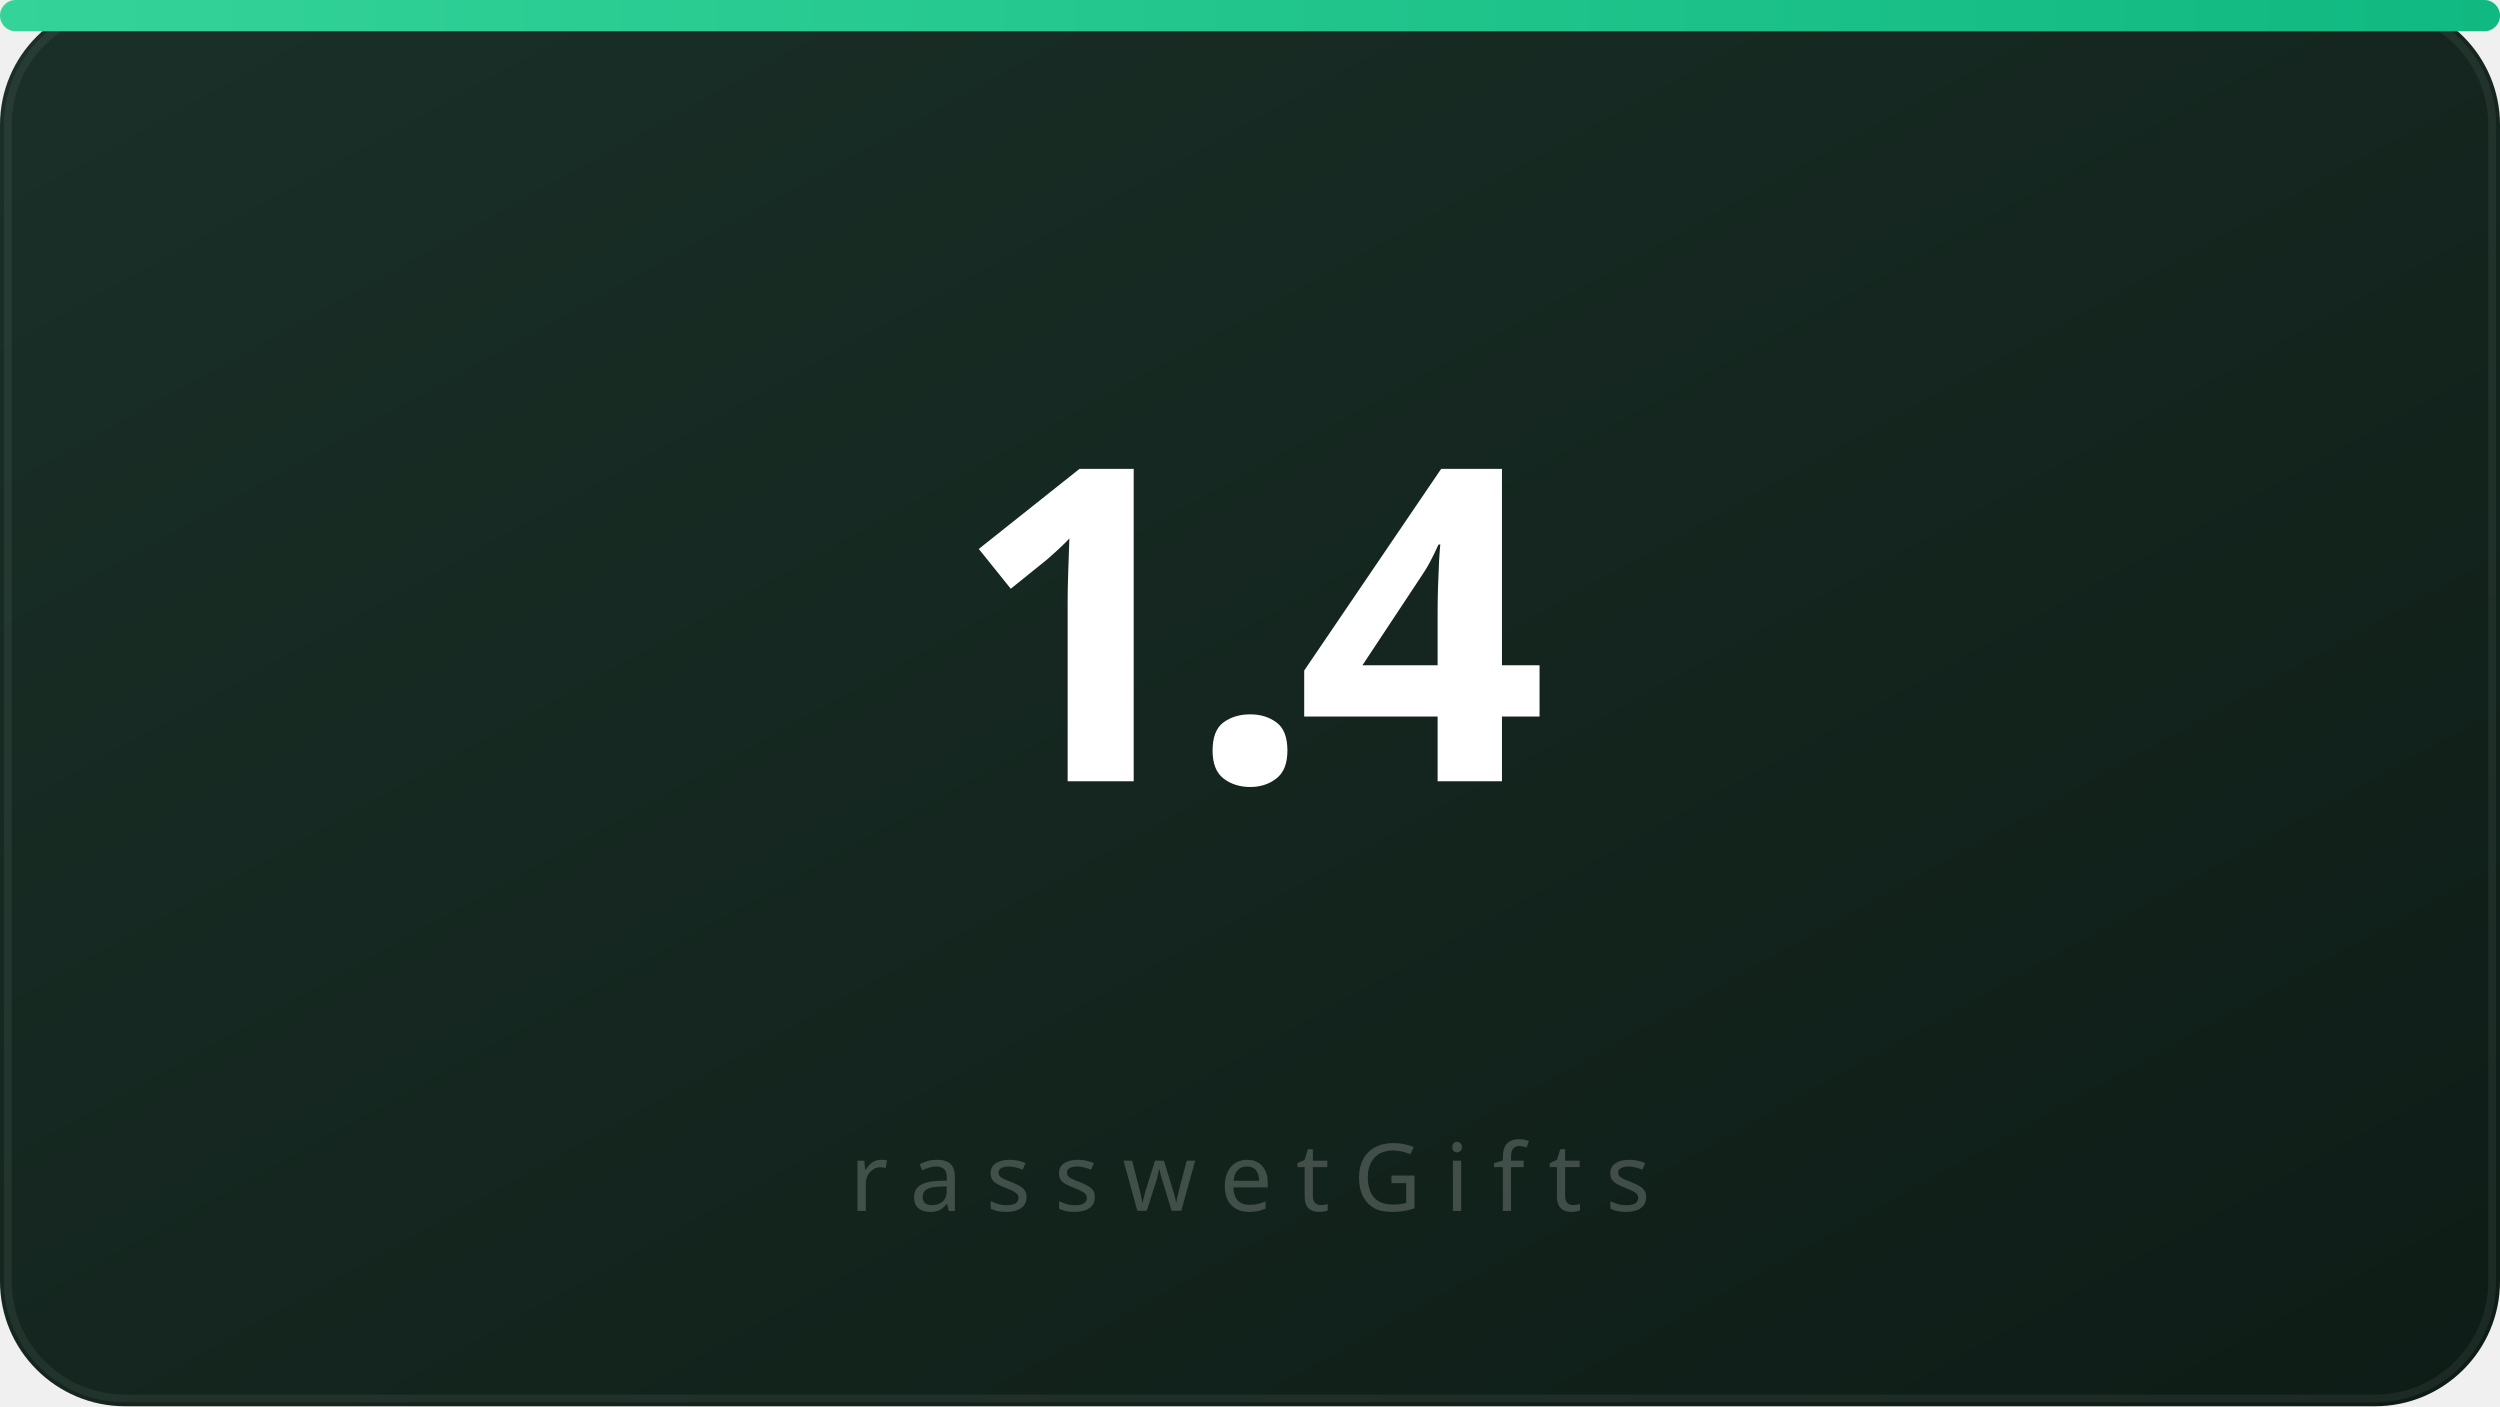
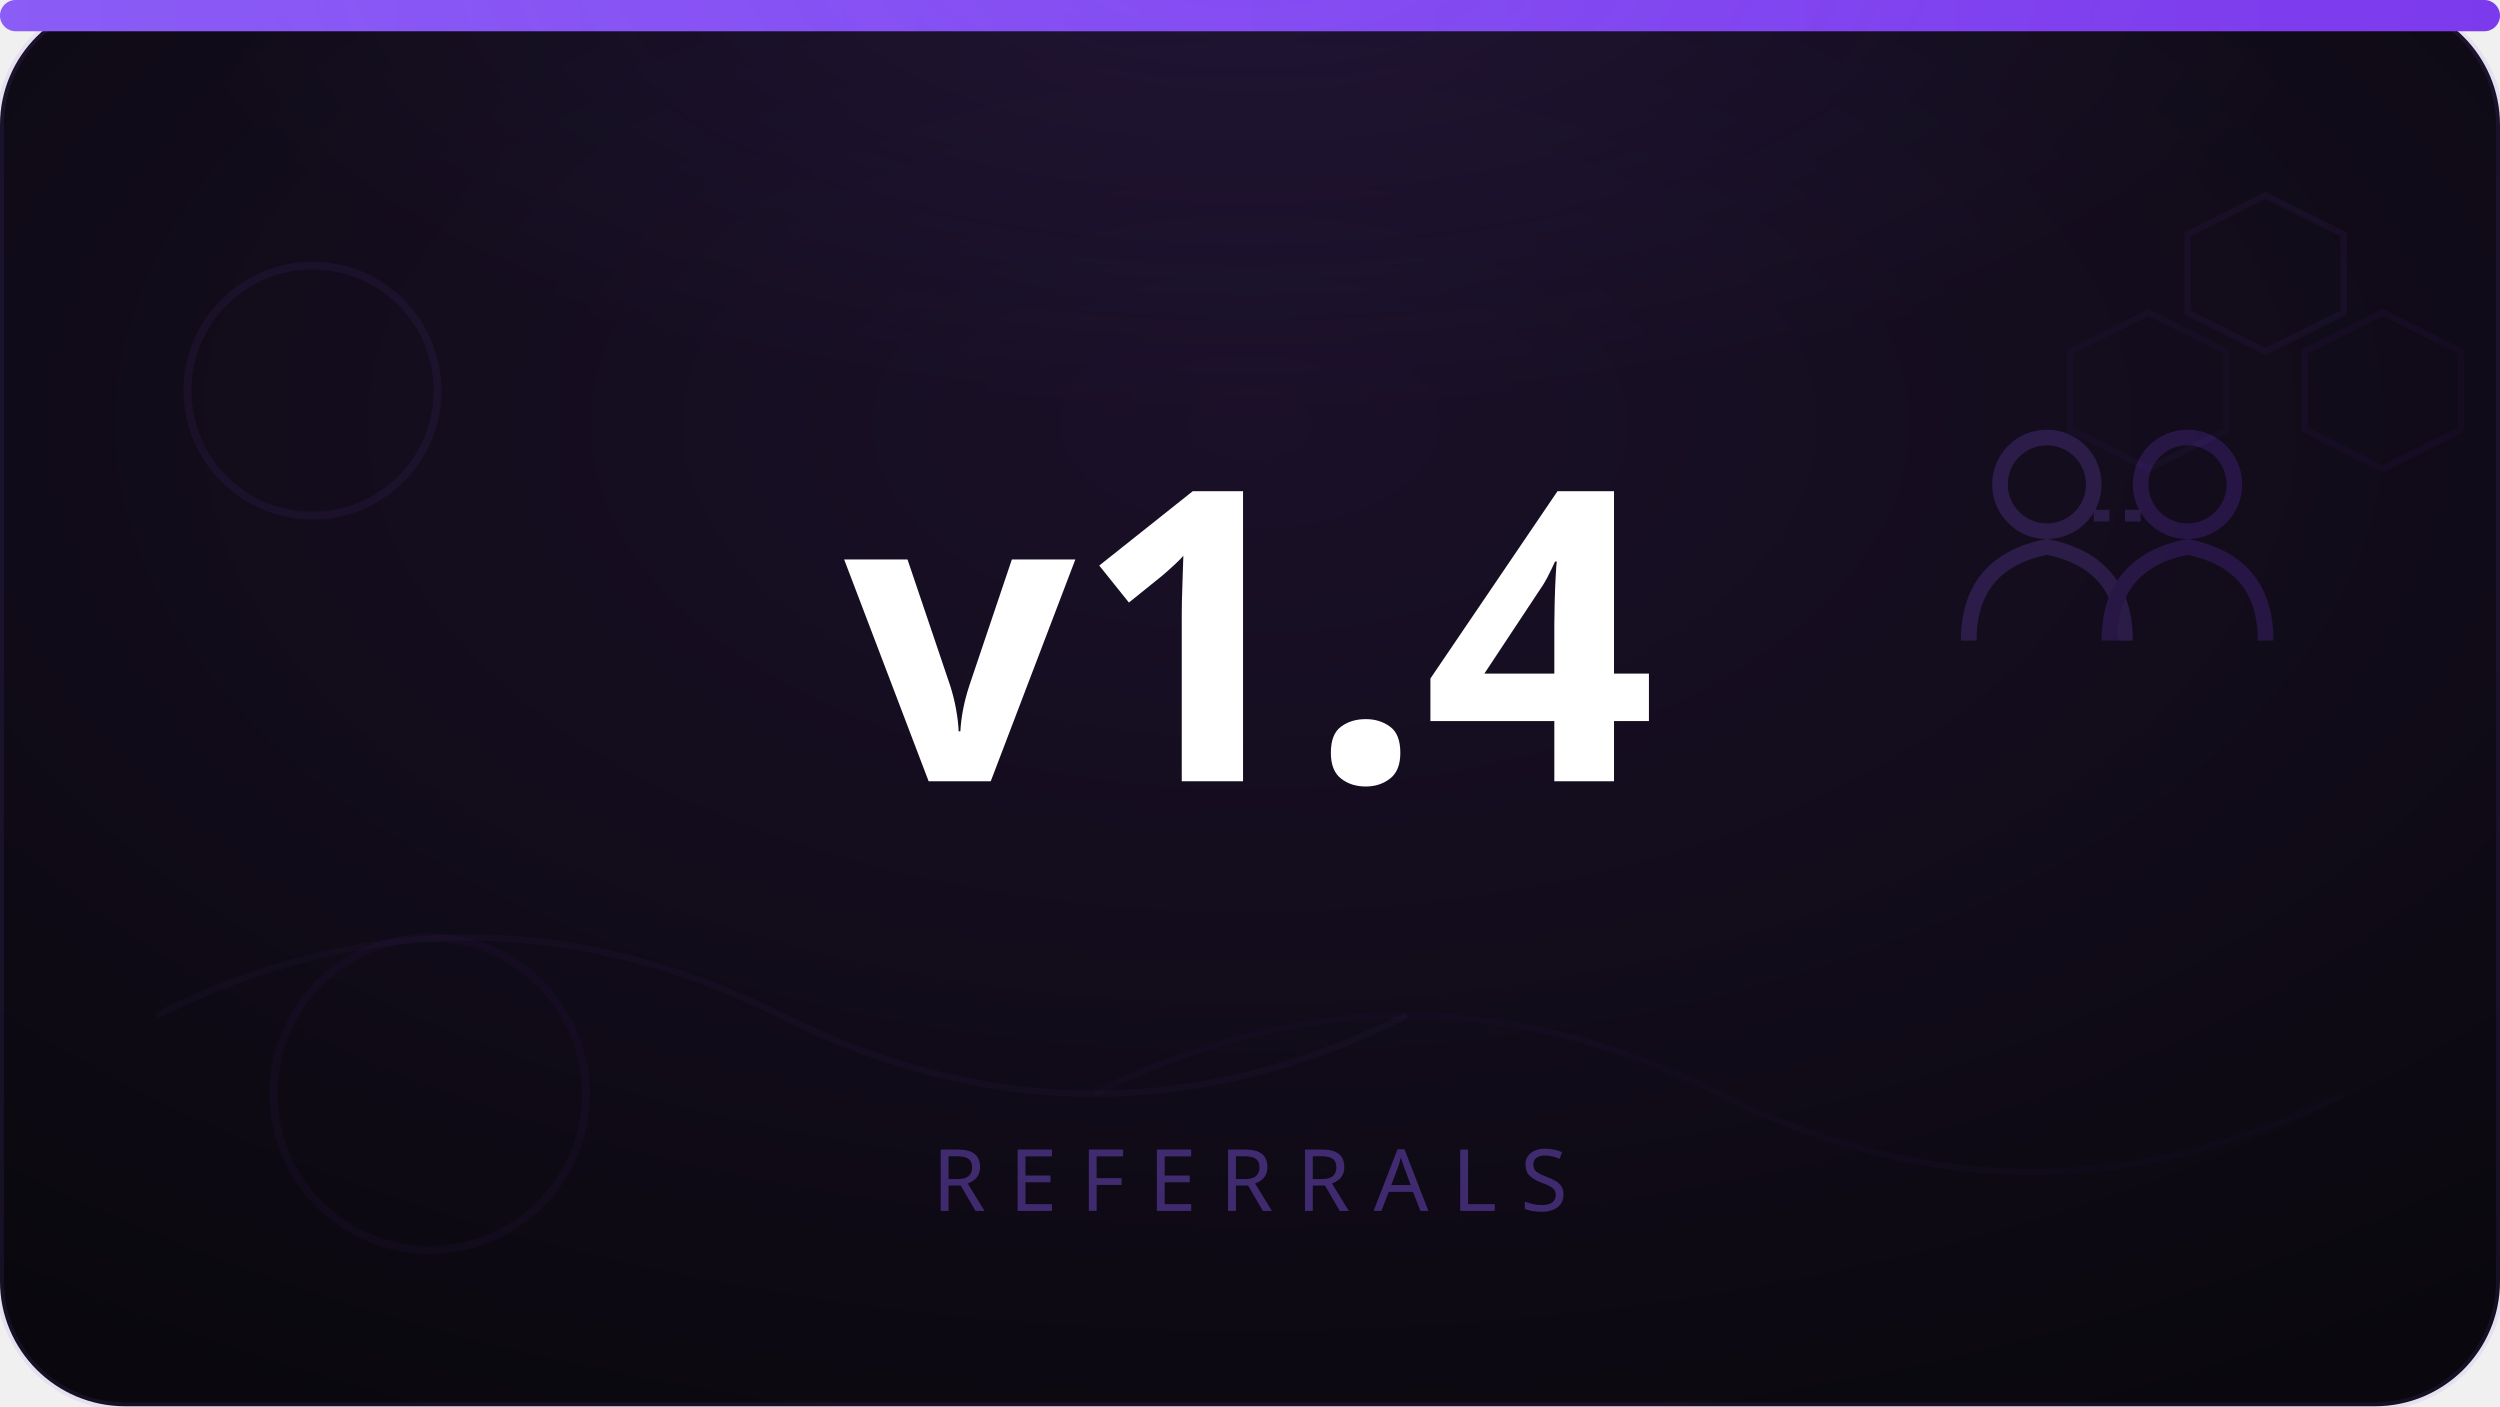
<svg xmlns="http://www.w3.org/2000/svg" viewBox="0 0 320 180">
  <defs>
-     <linearGradient id="bg" x1="0%" y1="0%" x2="100%" y2="100%">
-       <stop offset="0%" stop-color="#1A3028" />
-       <stop offset="100%" stop-color="#0E1C16" />
+     <radialGradient id="bg14" cx="50%" cy="30%" r="80%">
+       <stop offset="0%" stop-color="#1A1028" />
+       <stop offset="100%" stop-color="#0A080E" />
+     </radialGradient>
+     <linearGradient id="ac14" x1="0" y1="0" x2="1" y2="0">
+       <stop offset="0%" stop-color="#8B5CF6" />
+       <stop offset="100%" stop-color="#7C3AED" />
    </linearGradient>
-     <linearGradient id="ac" x1="0%" y1="0%" x2="100%" y2="0%">
-       <stop offset="0%" stop-color="#34D399" />
-       <stop offset="100%" stop-color="#10B981" />
-     </linearGradient>
+     <radialGradient id="gl14" cx="50%" cy="20%" rx="40%" ry="30%">
+       <stop offset="0%" stop-color="#8B5CF6" stop-opacity="0.10" />
+       <stop offset="100%" stop-color="#8B5CF6" stop-opacity="0" />
+     </radialGradient>
  </defs>
-   <rect width="320" height="180" rx="16" fill="url(#bg)" />
-   <rect x="1" y="1" width="318" height="178" rx="15" fill="none" stroke="rgba(255,255,255,0.06)" stroke-width="1" />
-   <rect x="0" y="0" width="320" height="4" rx="2" fill="url(#ac)" />
-   <text x="160" y="100" font-family="system-ui,sans-serif" font-size="56" font-weight="900" fill="#fff" text-anchor="middle" letter-spacing="-2">1.4</text>
-   <text x="160" y="155" font-family="system-ui,sans-serif" font-size="12" fill="rgba(255,255,255,0.2)" text-anchor="middle" letter-spacing="3">rasswetGifts</text>
+   <rect width="320" height="180" rx="16" fill="url(#bg14)" stroke="#8B5CF6" stroke-opacity="0.1" />
+   <rect y="0" width="320" height="4" rx="2" fill="url(#ac14)" />
+   <ellipse cx="160" cy="30" rx="140" ry="60" fill="url(#gl14)" />
+   <polygon points="280,30 290,25 300,30 300,40 290,45 280,40" fill="none" stroke="#8B5CF6" stroke-opacity="0.06" stroke-width="0.8" />
+   <polygon points="295,45 305,40 315,45 315,55 305,60 295,55" fill="none" stroke="#7C3AED" stroke-opacity="0.05" stroke-width="0.8" />
+   <polygon points="265,45 275,40 285,45 285,55 275,60 265,55" fill="none" stroke="#8B5CF6" stroke-opacity="0.04" stroke-width="0.8" />
+   <path d="M20 130 Q60 110 100 130 Q140 150 180 130" fill="none" stroke="#8B5CF6" stroke-opacity="0.04" stroke-width="0.8" />
+   <path d="M140 140 Q180 120 220 140 Q260 160 300 140" fill="none" stroke="#7C3AED" stroke-opacity="0.03" stroke-width="0.8" />
+   <circle cx="40" cy="50" r="16" fill="none" stroke="#8B5CF6" stroke-opacity="0.07" stroke-width="1" />
+   <circle cx="55" cy="140" r="20" fill="none" stroke="#7C3AED" stroke-opacity="0.05" stroke-width="1" />
+   <g transform="translate(250, 52)" opacity="0.2">
+     <circle cx="12" cy="10" r="6" fill="none" stroke="#8B5CF6" stroke-width="2" />
+     <path d="M2 30 Q2 20 12 18 Q22 20 22 30" fill="none" stroke="#8B5CF6" stroke-width="2" />
+     <circle cx="30" cy="10" r="6" fill="none" stroke="#7C3AED" stroke-width="2" />
+     <path d="M20 30 Q20 20 30 18 Q40 20 40 30" fill="none" stroke="#7C3AED" stroke-width="2" />
+     <line x1="18" y1="14" x2="24" y2="14" stroke="#8B5CF6" stroke-width="1.5" stroke-dasharray="2,2" />
+   </g>
+   <text x="160" y="100" text-anchor="middle" font-family="system-ui,sans-serif" font-size="52" font-weight="900" fill="white">v1.4</text>
+   <text x="160" y="155" text-anchor="middle" font-family="system-ui,sans-serif" font-size="11" fill="#8B5CF6" fill-opacity="0.4" letter-spacing="3">REFERRALS</text>
</svg>
